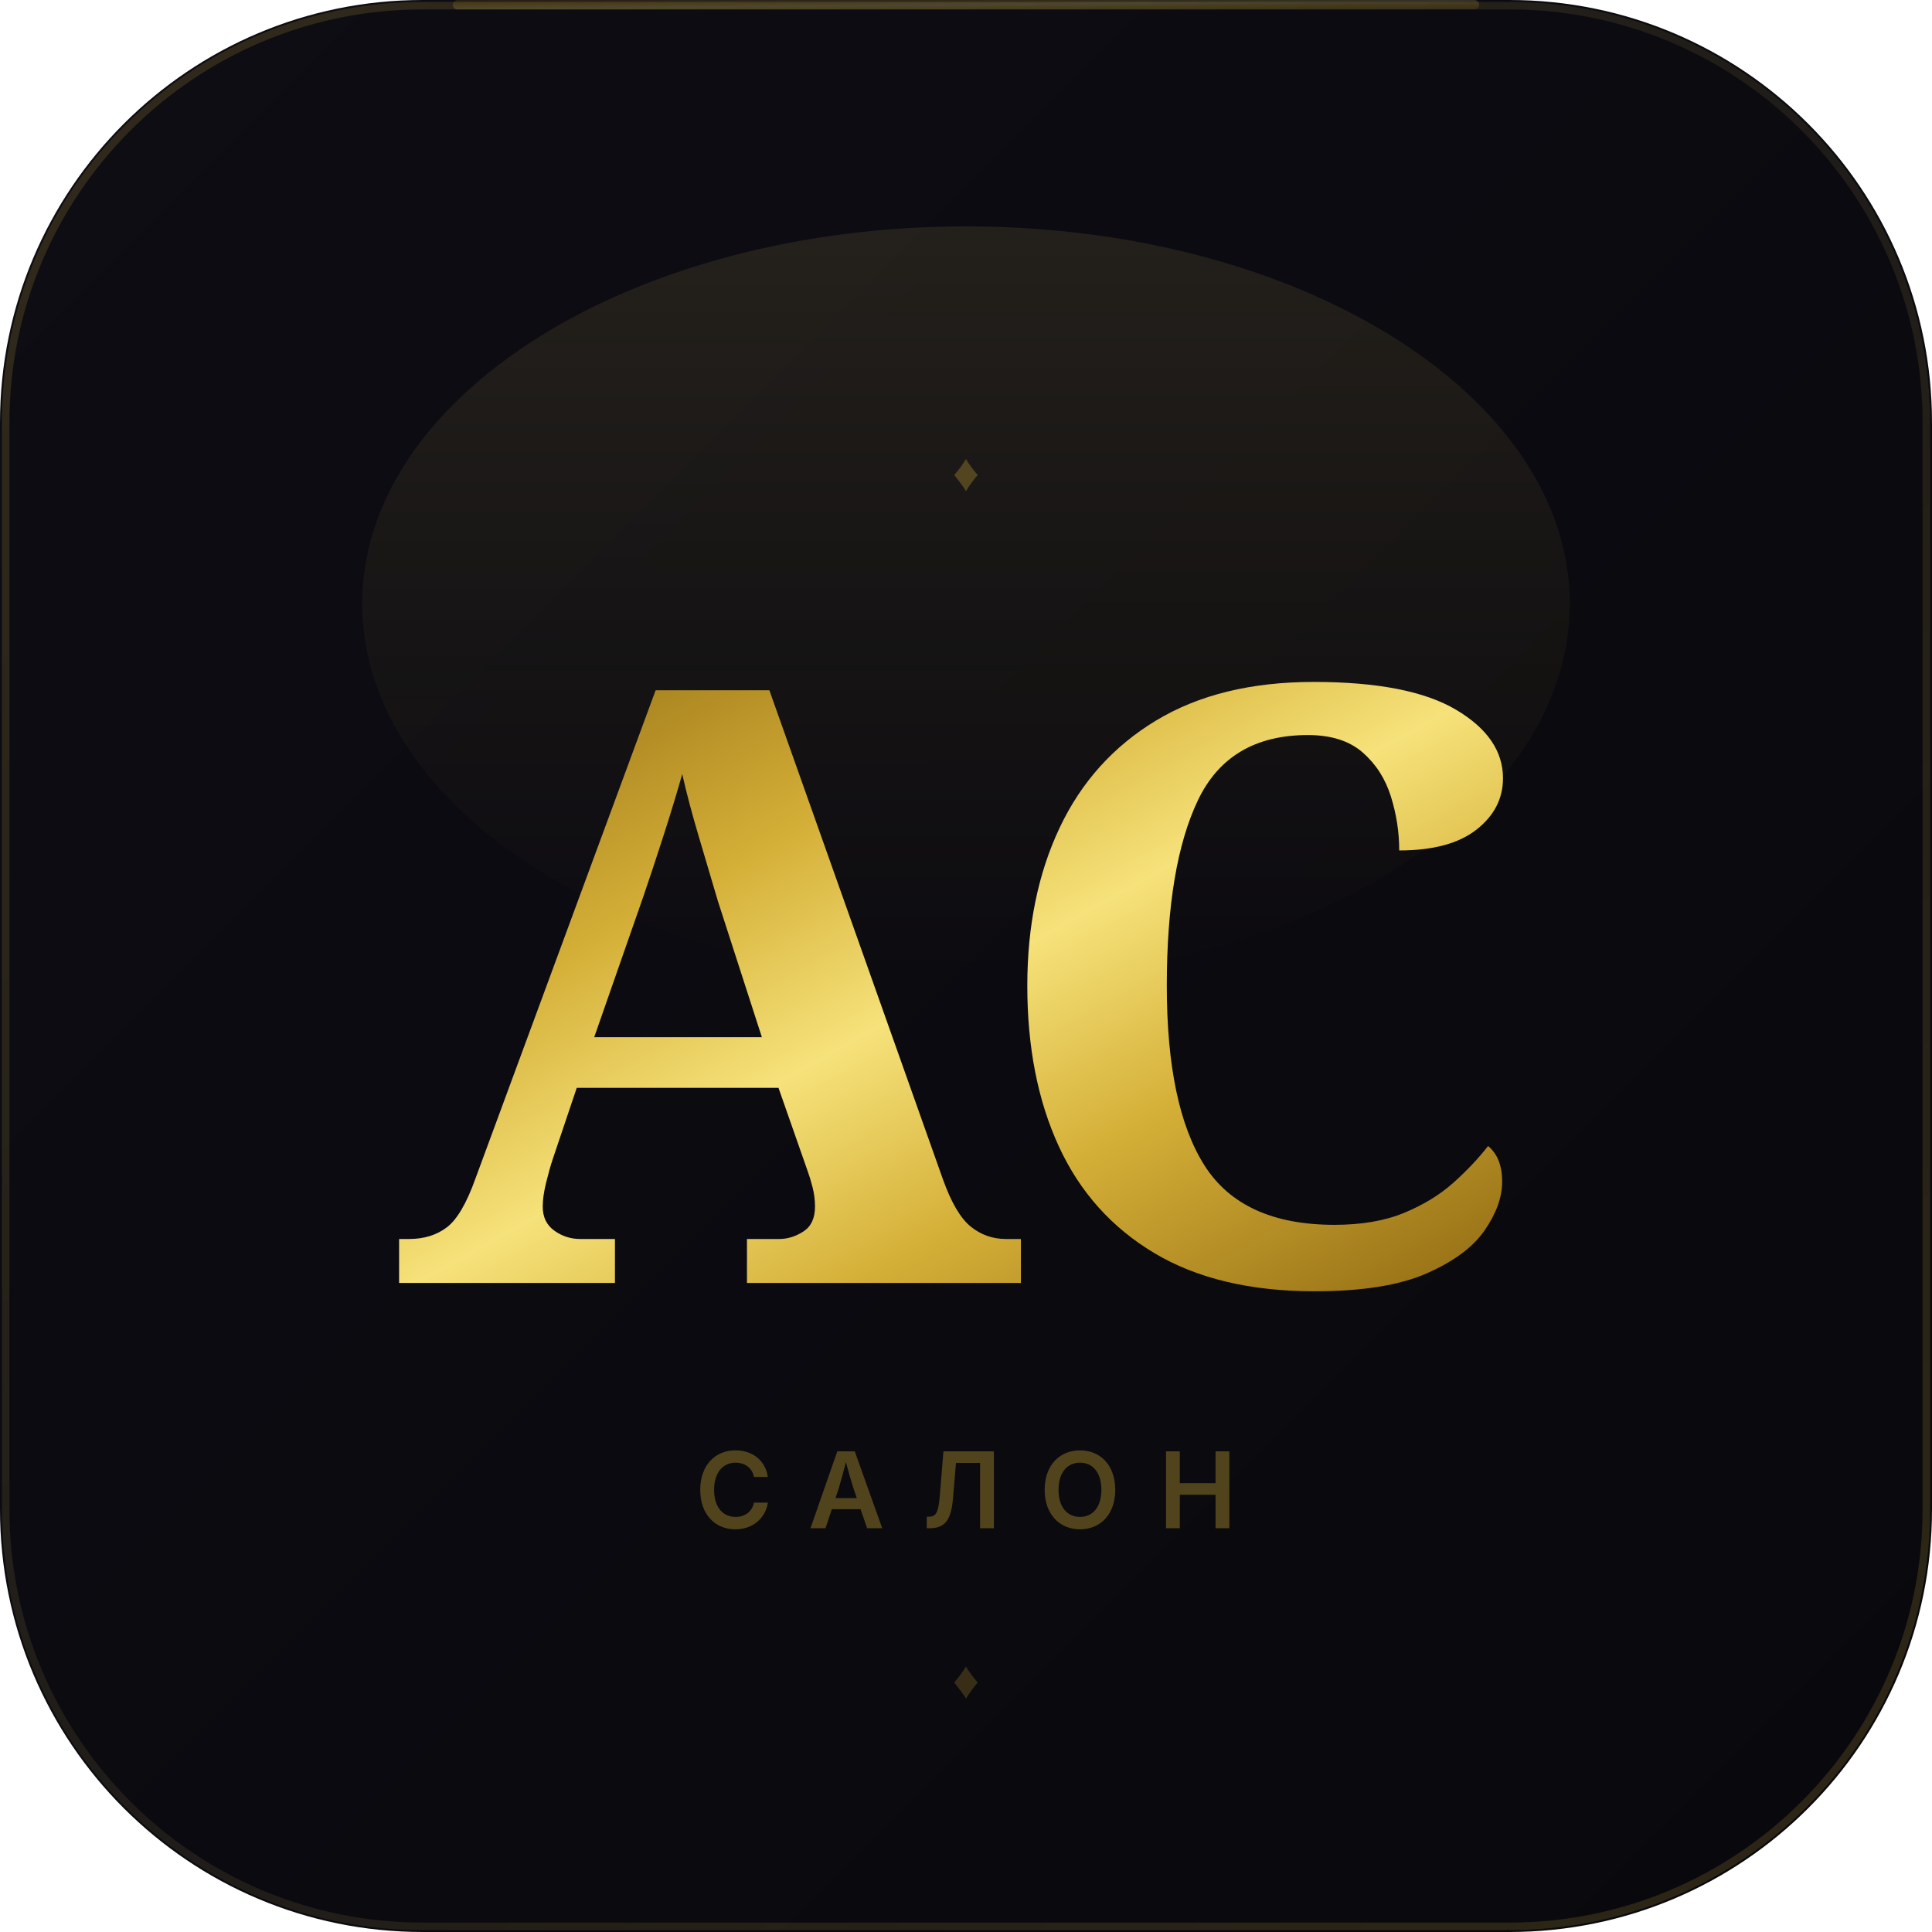
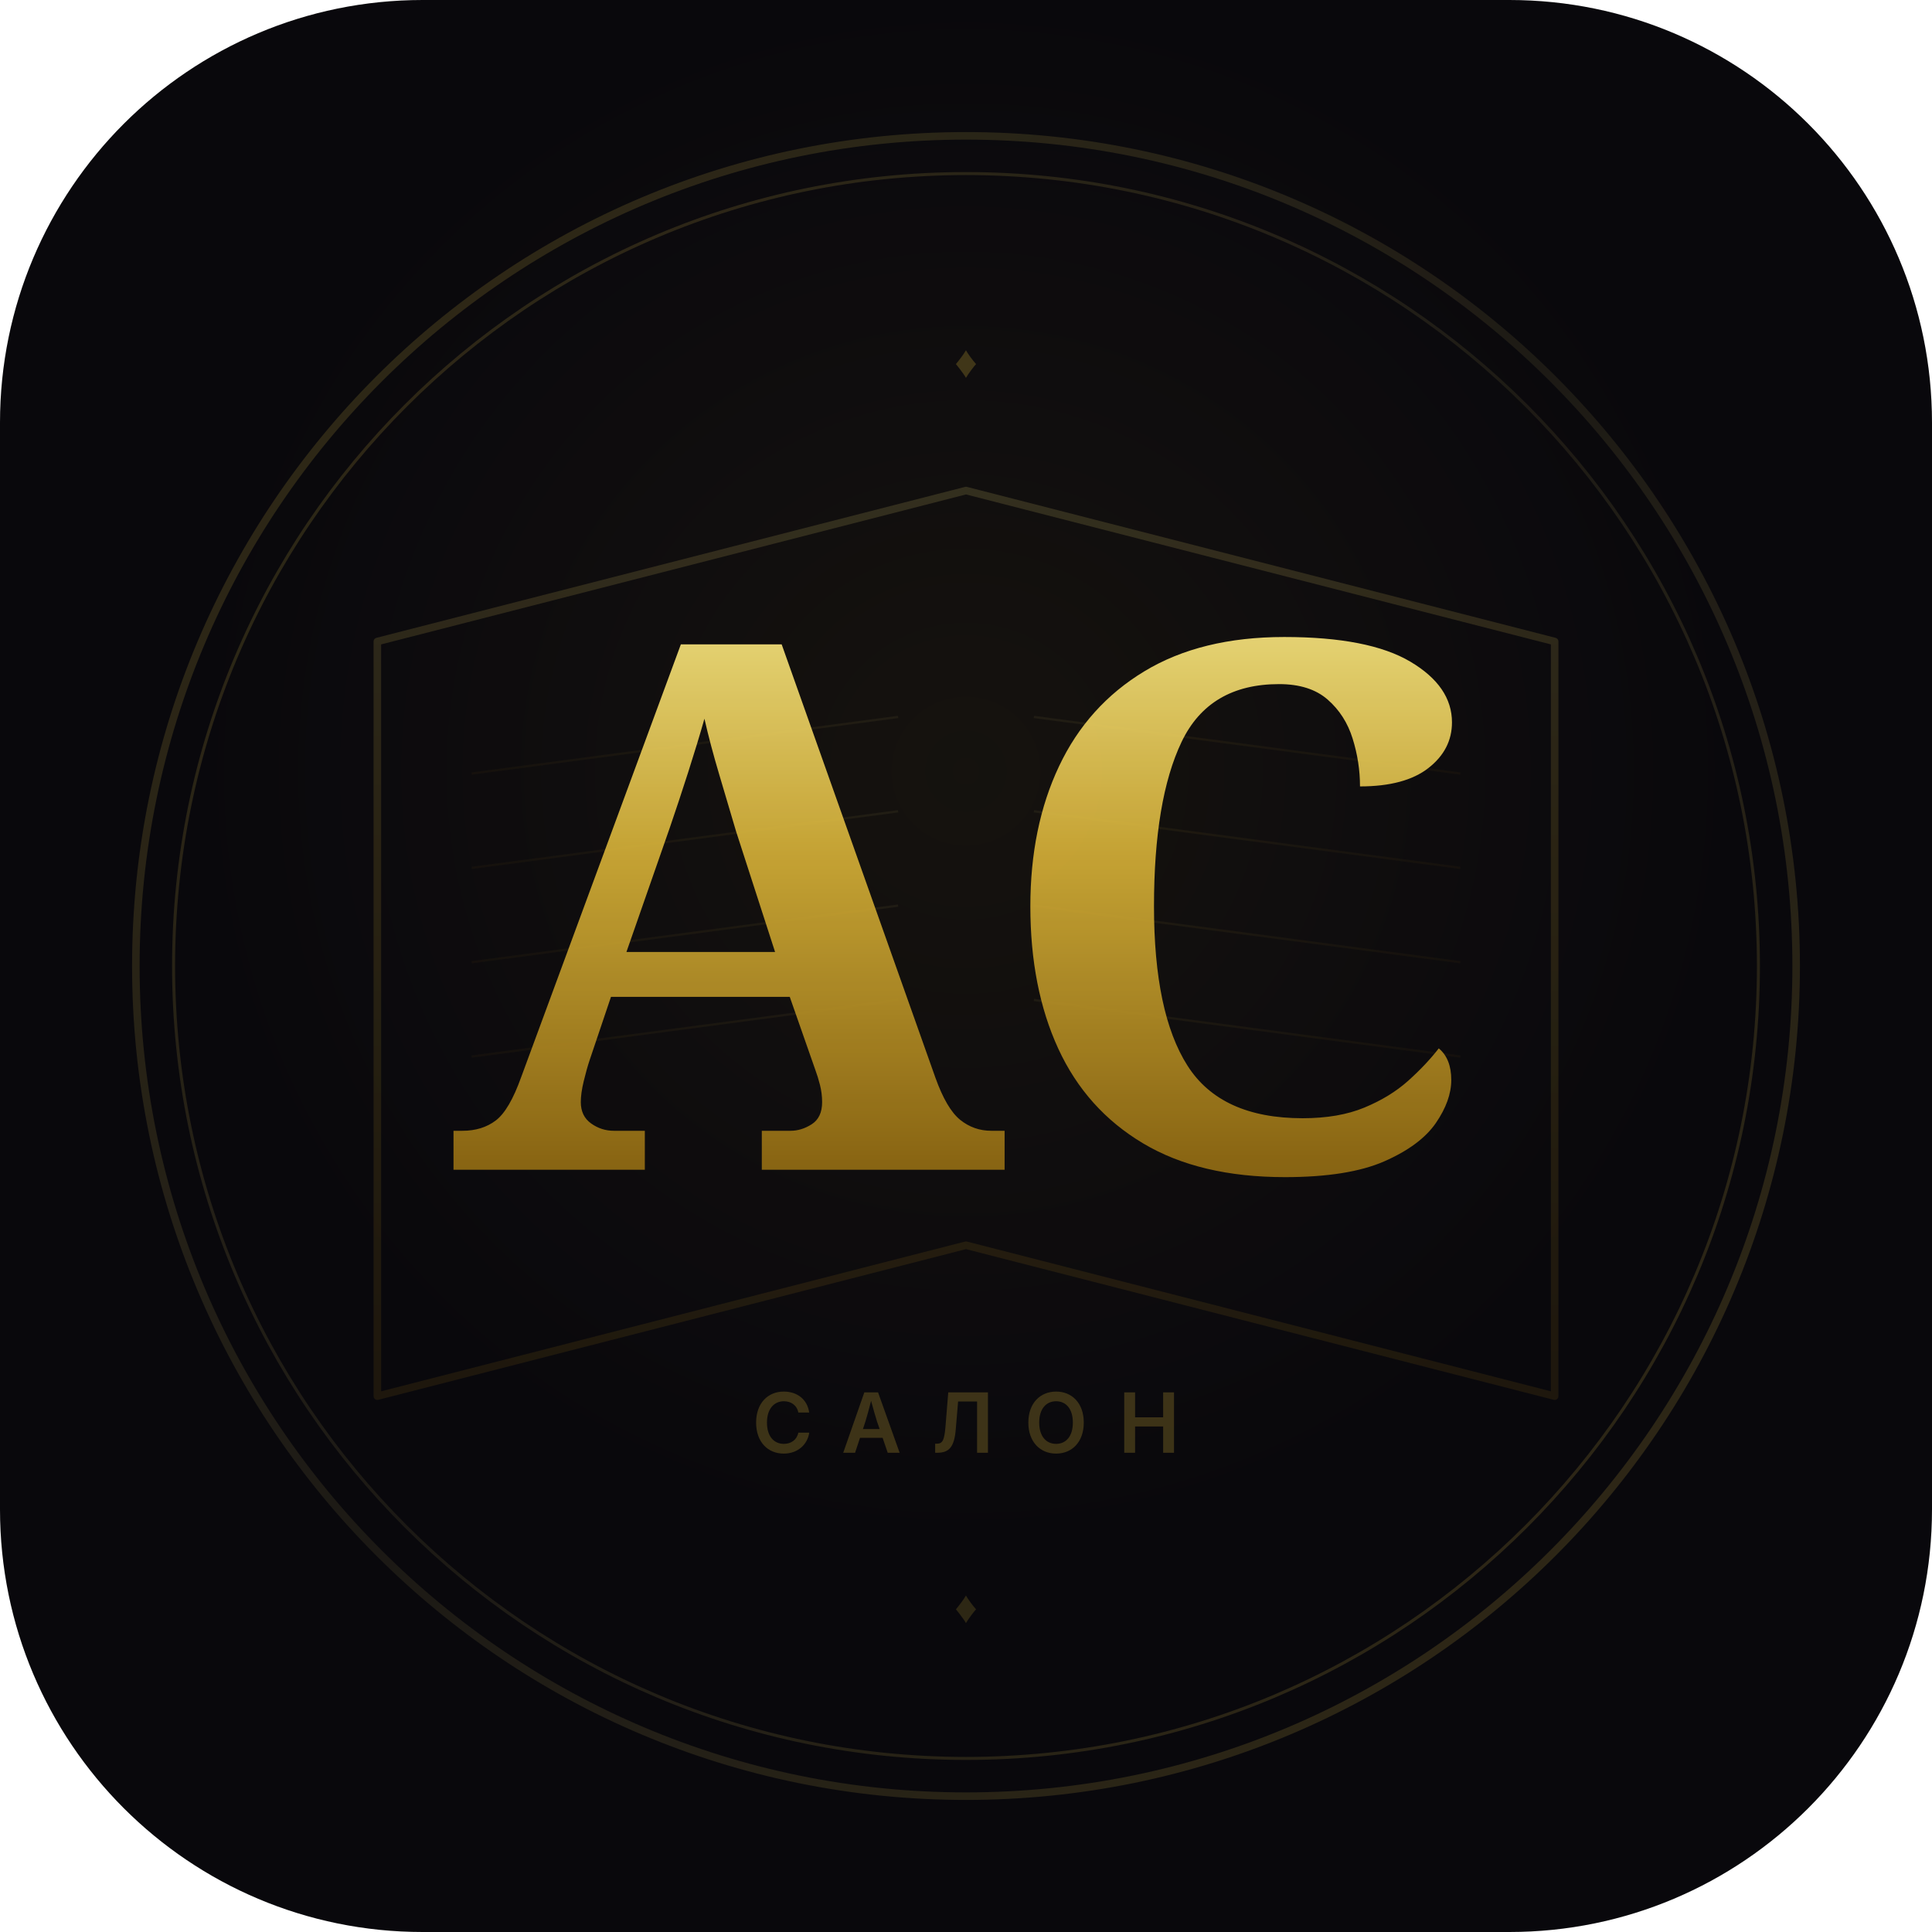
<svg xmlns="http://www.w3.org/2000/svg" viewBox="0 0 512 512">
  <defs>
-     <linearGradient id="bg" x1="0" y1="0" x2="1" y2="1">
-       <stop offset="0" stop-color="#0e0d14" />
-       <stop offset="1" stop-color="#09080c" />
-     </linearGradient>
-     <linearGradient id="gold" x1="0" y1="0" x2="1" y2="1">
-       <stop offset="0" stop-color="#916a12" />
-       <stop offset=".3" stop-color="#d4af37" />
-       <stop offset=".5" stop-color="#f6e27a" />
-       <stop offset=".7" stop-color="#d4af37" />
+     <linearGradient id="gold" x1="0" y1="0" x2="0" y2="1">
+       <stop offset="0" stop-color="#f6e27a" />
+       <stop offset=".4" stop-color="#d4af37" />
      <stop offset="1" stop-color="#916a12" />
    </linearGradient>
-     <linearGradient id="gold-subtle" x1=".5" y1="0" x2=".5" y2="1">
-       <stop offset="0" stop-color="#f6e27a" stop-opacity=".1" />
+     <linearGradient id="gold-h" x1="0" y1="0" x2="1" y2="0">
+       <stop offset="0" stop-color="#916a12" />
+       <stop offset=".5" stop-color="#d4af37" />
+       <stop offset="1" stop-color="#916a12" />
+     </linearGradient>
+     <linearGradient id="ring" x1="0" y1="0" x2="1" y2="1">
+       <stop offset="0" stop-color="#d4af37" stop-opacity=".2" />
+       <stop offset=".5" stop-color="#f6e27a" stop-opacity=".08" />
+       <stop offset="1" stop-color="#d4af37" stop-opacity=".2" />
+     </linearGradient>
+     <radialGradient id="glow" cx=".5" cy=".4" r=".4">
+       <stop offset="0" stop-color="#d4af37" stop-opacity=".06" />
      <stop offset="1" stop-color="#d4af37" stop-opacity="0" />
-     </linearGradient>
-     <linearGradient id="border-gold" x1="0" y1="0" x2="1" y2="1">
-       <stop offset="0" stop-color="#d4af37" stop-opacity=".18" />
-       <stop offset=".5" stop-color="#f6e27a" stop-opacity=".08" />
-       <stop offset="1" stop-color="#d4af37" stop-opacity=".18" />
-     </linearGradient>
+     </radialGradient>
  </defs>
-   <rect width="512" height="512" rx="112" fill="url(#bg)" />
-   <rect x="1.5" y="1.5" width="509" height="509" rx="110.5" fill="none" stroke="url(#border-gold)" stroke-width="2" />
-   <rect x="120" y="0" width="272" height="2.5" rx="1.25" fill="url(#gold)" opacity=".18" />
-   <ellipse cx="256" cy="160" rx="160" ry="100" fill="url(#gold-subtle)" />
-   <g opacity=".3">
-     <line x1="140" y1="125" x2="225" y2="125" stroke="url(#gold)" stroke-width="1.5" />
-     <text x="256" y="130" text-anchor="middle" font-size="14" fill="#d4af37">♦</text>
-     <line x1="287" y1="125" x2="372" y2="125" stroke="url(#gold)" stroke-width="1.5" />
-   </g>
-   <text x="256" y="340" text-anchor="middle" font-family="'Playfair Display',Georgia,serif" font-size="220" font-weight="900" letter-spacing="-6" fill="url(#gold)">АС</text>
-   <text x="256" y="405" text-anchor="middle" font-family="'Inter',sans-serif" font-size="28" font-weight="600" letter-spacing="10" fill="#d4af37" opacity=".35">САЛОН</text>
-   <g opacity=".22">
-     <line x1="140" y1="445" x2="225" y2="445" stroke="url(#gold)" stroke-width="1.5" />
-     <text x="256" y="450" text-anchor="middle" font-size="14" fill="#d4af37">♦</text>
-     <line x1="287" y1="445" x2="372" y2="445" stroke="url(#gold)" stroke-width="1.5" />
-   </g>
+   <rect width="512" height="512" rx="112" fill="#09080c" />
+   <rect width="512" height="512" rx="112" fill="url(#glow)" />
+   <circle cx="256" cy="256" r="220" fill="none" stroke="url(#ring)" stroke-width="2" />
+   <circle cx="256" cy="256" r="210" fill="none" stroke="url(#ring)" stroke-width=".8" />
+   <path d="M256 130 L100 170 L100 370 L256 330 L412 370 L412 170 Z" fill="none" stroke="url(#gold)" stroke-width="2" stroke-linejoin="round" opacity=".15" />
+   <line x1="256" y1="130" x2="256" y2="330" stroke="url(#gold)" stroke-width="1" opacity=".1" />
+   <line x1="125" y1="205" x2="238" y2="190" stroke="url(#gold)" stroke-width=".6" opacity=".06" />
+   <line x1="125" y1="230" x2="238" y2="215" stroke="url(#gold)" stroke-width=".6" opacity=".06" />
+   <line x1="125" y1="255" x2="238" y2="240" stroke="url(#gold)" stroke-width=".6" opacity=".06" />
+   <line x1="125" y1="280" x2="238" y2="265" stroke="url(#gold)" stroke-width=".6" opacity=".06" />
+   <line x1="387" y1="205" x2="274" y2="190" stroke="url(#gold)" stroke-width=".6" opacity=".06" />
+   <line x1="387" y1="230" x2="274" y2="215" stroke="url(#gold)" stroke-width=".6" opacity=".06" />
+   <line x1="387" y1="255" x2="274" y2="240" stroke="url(#gold)" stroke-width=".6" opacity=".06" />
+   <line x1="387" y1="280" x2="274" y2="265" stroke="url(#gold)" stroke-width=".6" opacity=".06" />
+   <line x1="150" y1="95" x2="230" y2="95" stroke="url(#gold-h)" stroke-width="1" opacity=".25" />
+   <text x="256" y="100" text-anchor="middle" font-size="12" fill="#d4af37" opacity=".25">♦</text>
+   <line x1="282" y1="95" x2="362" y2="95" stroke="url(#gold-h)" stroke-width="1" opacity=".25" />
+   <text x="256" y="310" text-anchor="middle" font-family="'Playfair Display',Georgia,serif" font-size="195" font-weight="900" fill="url(#gold)" opacity=".92">АС</text>
+   <text x="256" y="385" text-anchor="middle" font-family="'Inter',sans-serif" font-size="22" font-weight="600" letter-spacing="8" fill="#d4af37" opacity=".25">САЛОН</text>
+   <line x1="150" y1="425" x2="230" y2="425" stroke="url(#gold-h)" stroke-width="1" opacity=".18" />
+   <text x="256" y="430" text-anchor="middle" font-size="12" fill="#d4af37" opacity=".18">♦</text>
+   <line x1="282" y1="425" x2="362" y2="425" stroke="url(#gold-h)" stroke-width="1" opacity=".18" />
</svg>
